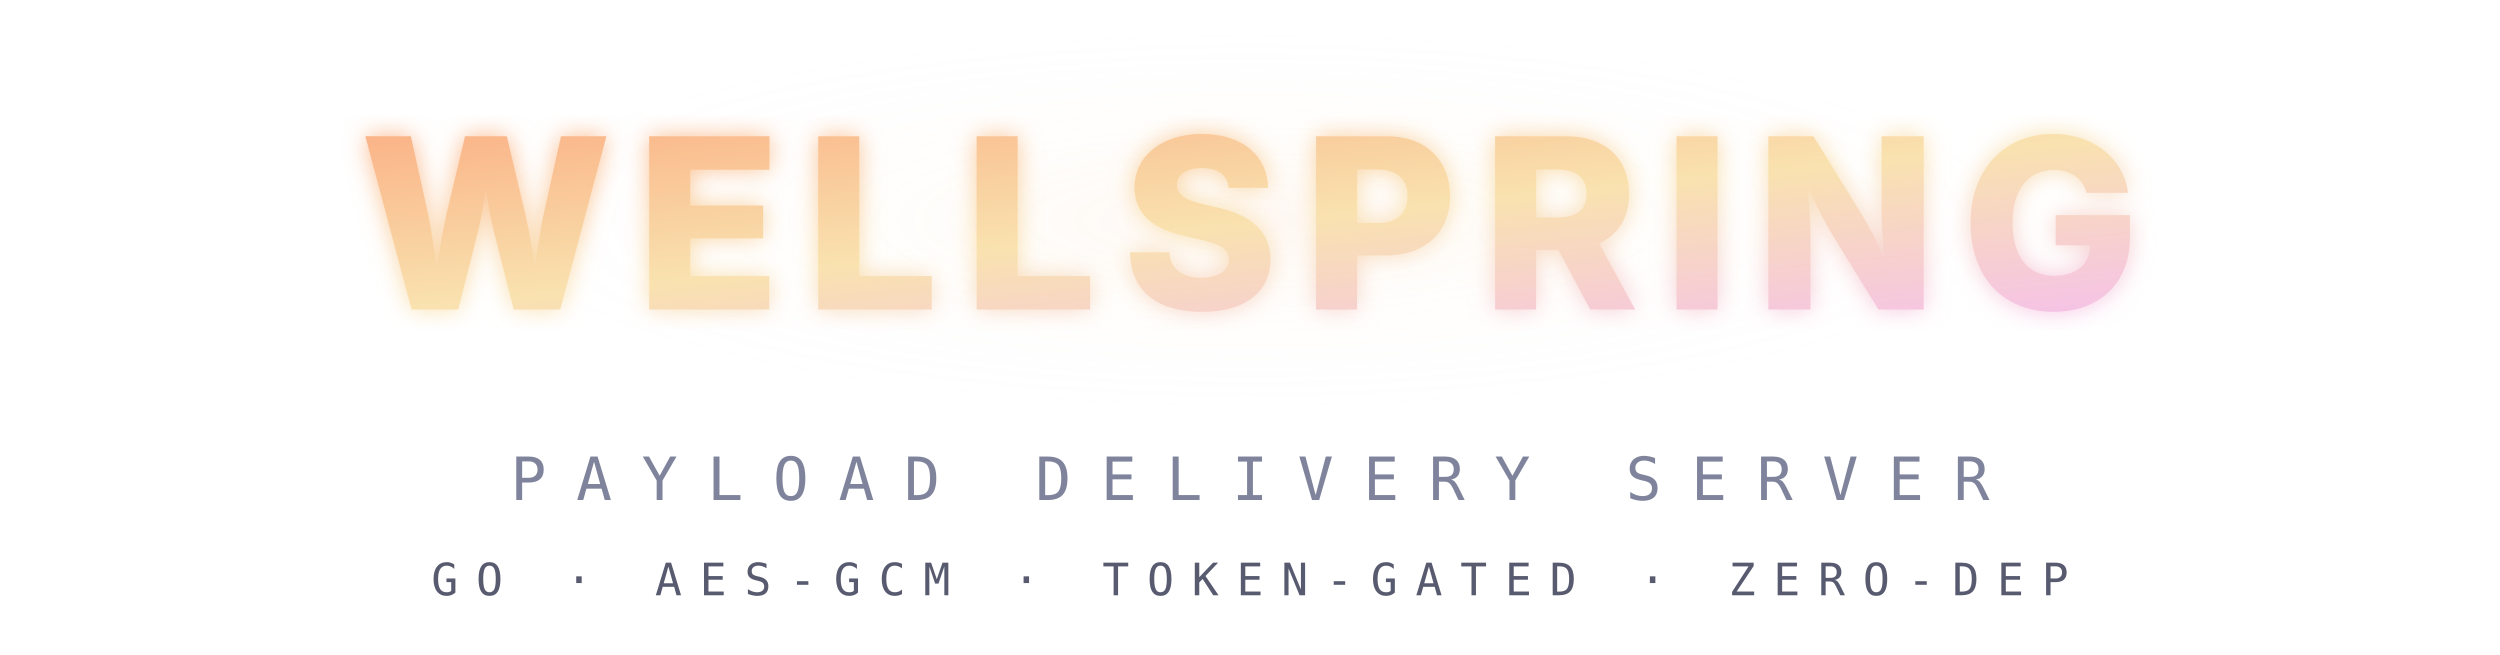
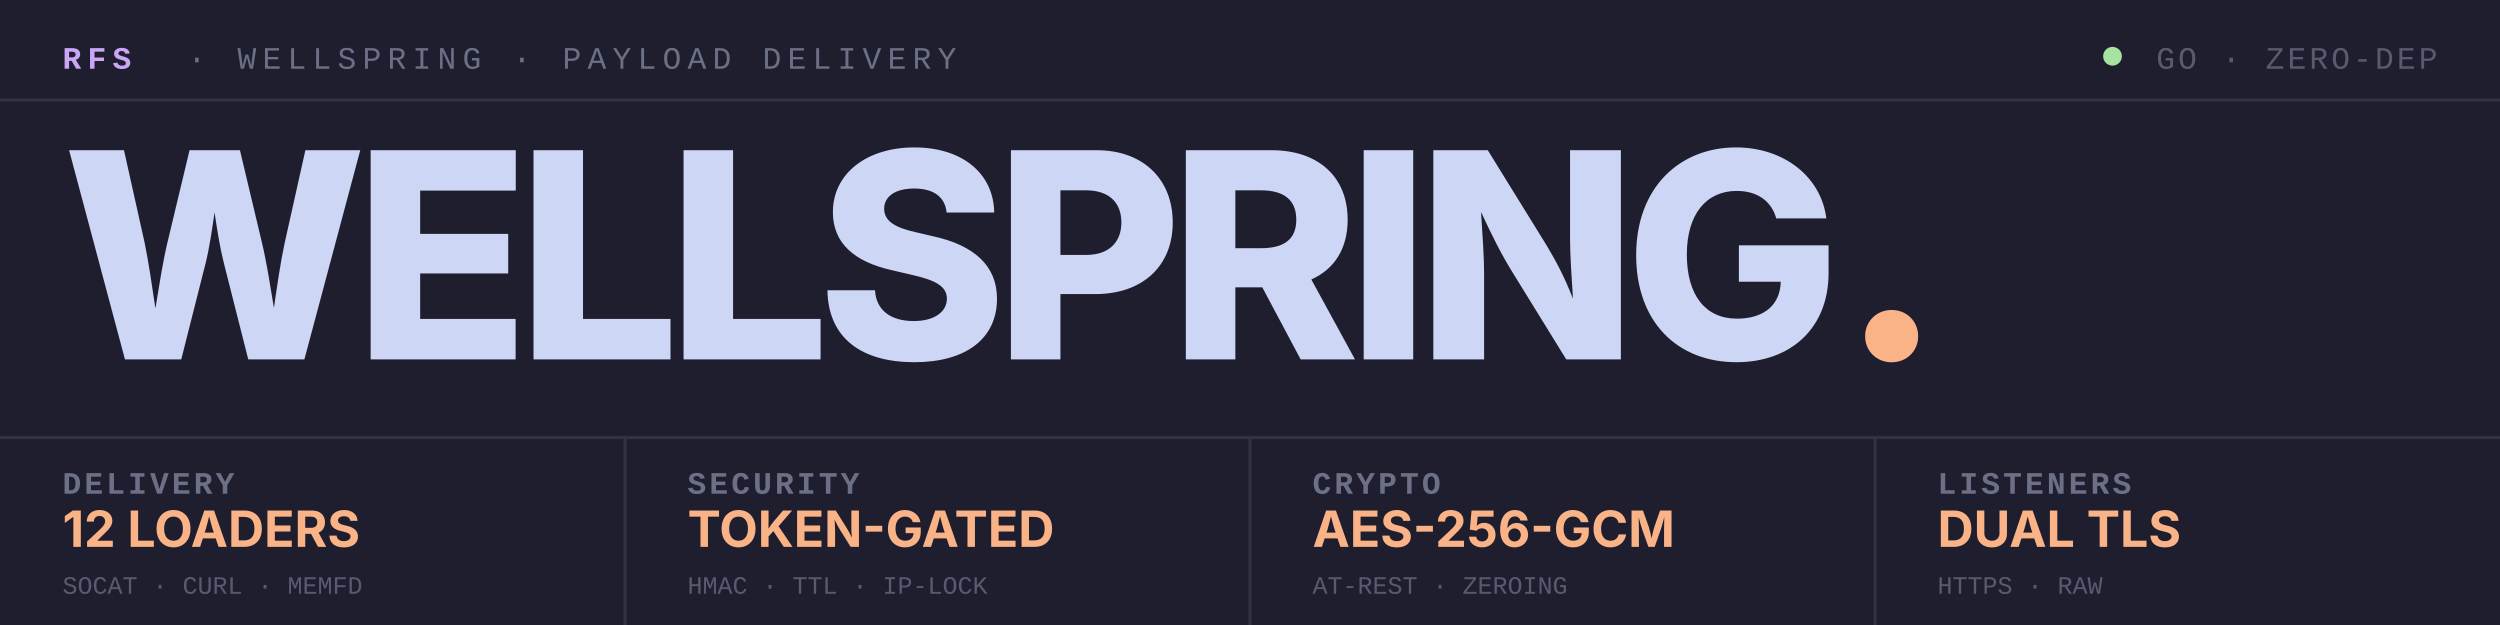
- <svg xmlns="http://www.w3.org/2000/svg" viewBox="0 0 420 110" fill="none">
-   <defs>
-     <linearGradient id="grad" x1="0%" y1="0%" x2="100%" y2="100%">
-       <stop offset="0%" stop-color="#fab387" />
-       <stop offset="50%" stop-color="#f9e2af" />
-       <stop offset="100%" stop-color="#f5c2e7" />
-     </linearGradient>
-     <radialGradient id="glow" cx="50%" cy="40%" r="40%">
-       <stop offset="0%" stop-color="#fab387" stop-opacity="0.1" />
-       <stop offset="50%" stop-color="#f9e2af" stop-opacity="0.04" />
-       <stop offset="100%" stop-color="#f5c2e7" stop-opacity="0" />
-     </radialGradient>
-     <filter id="textglow">
-       <feGaussianBlur in="SourceGraphic" stdDeviation="2" result="blur" />
-       <feComposite in="SourceGraphic" in2="blur" operator="over" />
-     </filter>
-   </defs>
-   <ellipse cx="210" cy="45" rx="160" ry="40" fill="url(#glow)" />
-   <text x="210" y="52" text-anchor="middle" font-family="'Inter', 'SF Pro Display', 'Segoe UI', 'Helvetica Neue', Arial, sans-serif" font-size="40" font-weight="800" fill="url(#grad)" letter-spacing="4" filter="url(#textglow)">WELLSPRING</text>
-   <line x1="105" y1="68" x2="315" y2="68" stroke="url(#grad)" stroke-width="0.6" opacity="0.2" />
-   <text x="210" y="84" text-anchor="middle" font-family="'JetBrains Mono', 'SF Mono', 'Fira Code', 'Cascadia Code', monospace" font-size="10" font-weight="400" fill="#7f849c" letter-spacing="5">PAYLOAD DELIVERY SERVER</text>
-   <text x="210" y="100" text-anchor="middle" font-family="'JetBrains Mono', 'SF Mono', 'Fira Code', monospace" font-size="7.5" font-weight="400" fill="#585b70" letter-spacing="3">GO · AES-GCM · TOKEN-GATED · ZERO-DEP</text>
+ <svg xmlns="http://www.w3.org/2000/svg" viewBox="0 0 800 200" fill="none">
+   <rect x="0" y="0" width="800" height="200" fill="#1e1e2e" />
+   <line x1="0" y1="32" x2="800" y2="32" stroke="#313244" stroke-width="1" />
+   <text x="20" y="22" font-family="'JetBrains Mono', 'Courier New', monospace" font-size="10" font-weight="700" fill="#cba6f7" letter-spacing="2">RFS</text>
+   <text x="60" y="22" font-family="'JetBrains Mono', 'Courier New', monospace" font-size="10" font-weight="400" fill="#6c7086" letter-spacing="2">·  WELLSPRING  ·  PAYLOAD DELIVERY</text>
+   <circle cx="676" cy="18" r="3" fill="#a6e3a1" />
+   <text x="780" y="22" text-anchor="end" font-family="'JetBrains Mono', 'Courier New', monospace" font-size="10" font-weight="400" fill="#585b70" letter-spacing="1">GO · ZERO-DEP</text>
+   <text x="20" y="115" font-family="'Inter', 'Helvetica Neue', Arial, sans-serif" font-size="92" font-weight="800" fill="#cdd6f4" letter-spacing="-4">WELLSPRING<tspan fill="#fab387">.</tspan>
+   </text>
+   <line x1="0" y1="140" x2="800" y2="140" stroke="#313244" stroke-width="1" />
+   <line x1="200" y1="140" x2="200" y2="200" stroke="#313244" stroke-width="1" />
+   <line x1="400" y1="140" x2="400" y2="200" stroke="#313244" stroke-width="1" />
+   <line x1="600" y1="140" x2="600" y2="200" stroke="#313244" stroke-width="1" />
+   <text x="20" y="158" font-family="'JetBrains Mono', 'Courier New', monospace" font-size="10" font-weight="600" fill="#6c7086" letter-spacing="1">DELIVERY</text>
+   <text x="20" y="175" font-family="'Inter', 'Helvetica Neue', Arial, sans-serif" font-size="16" font-weight="700" fill="#fab387" letter-spacing="0">12 LOADERS</text>
+   <text x="20" y="190" font-family="'JetBrains Mono', 'Courier New', monospace" font-size="8" fill="#585b70" letter-spacing="0">SOCAT · CURL · MEMFD</text>
+   <text x="220" y="158" font-family="'JetBrains Mono', 'Courier New', monospace" font-size="10" font-weight="600" fill="#6c7086" letter-spacing="1">SECURITY</text>
+   <text x="220" y="175" font-family="'Inter', 'Helvetica Neue', Arial, sans-serif" font-size="16" font-weight="700" fill="#fab387" letter-spacing="0">TOKEN-GATED</text>
+   <text x="220" y="190" font-family="'JetBrains Mono', 'Courier New', monospace" font-size="8" fill="#585b70" letter-spacing="0">HMAC · TTL · IP-LOCK</text>
+   <text x="420" y="158" font-family="'JetBrains Mono', 'Courier New', monospace" font-size="10" font-weight="600" fill="#6c7086" letter-spacing="1">CRYPTO</text>
+   <text x="420" y="175" font-family="'Inter', 'Helvetica Neue', Arial, sans-serif" font-size="16" font-weight="700" fill="#fab387" letter-spacing="0">AES-256-GCM</text>
+   <text x="420" y="190" font-family="'JetBrains Mono', 'Courier New', monospace" font-size="8" fill="#585b70" letter-spacing="0">AT-REST · ZEROING</text>
+   <text x="620" y="158" font-family="'JetBrains Mono', 'Courier New', monospace" font-size="10" font-weight="600" fill="#6c7086" letter-spacing="1">LISTENERS</text>
+   <text x="620" y="175" font-family="'Inter', 'Helvetica Neue', Arial, sans-serif" font-size="16" font-weight="700" fill="#fab387" letter-spacing="0">DUAL TLS</text>
+   <text x="620" y="190" font-family="'JetBrains Mono', 'Courier New', monospace" font-size="8" fill="#585b70" letter-spacing="0">HTTPS · RAW</text>
</svg>
